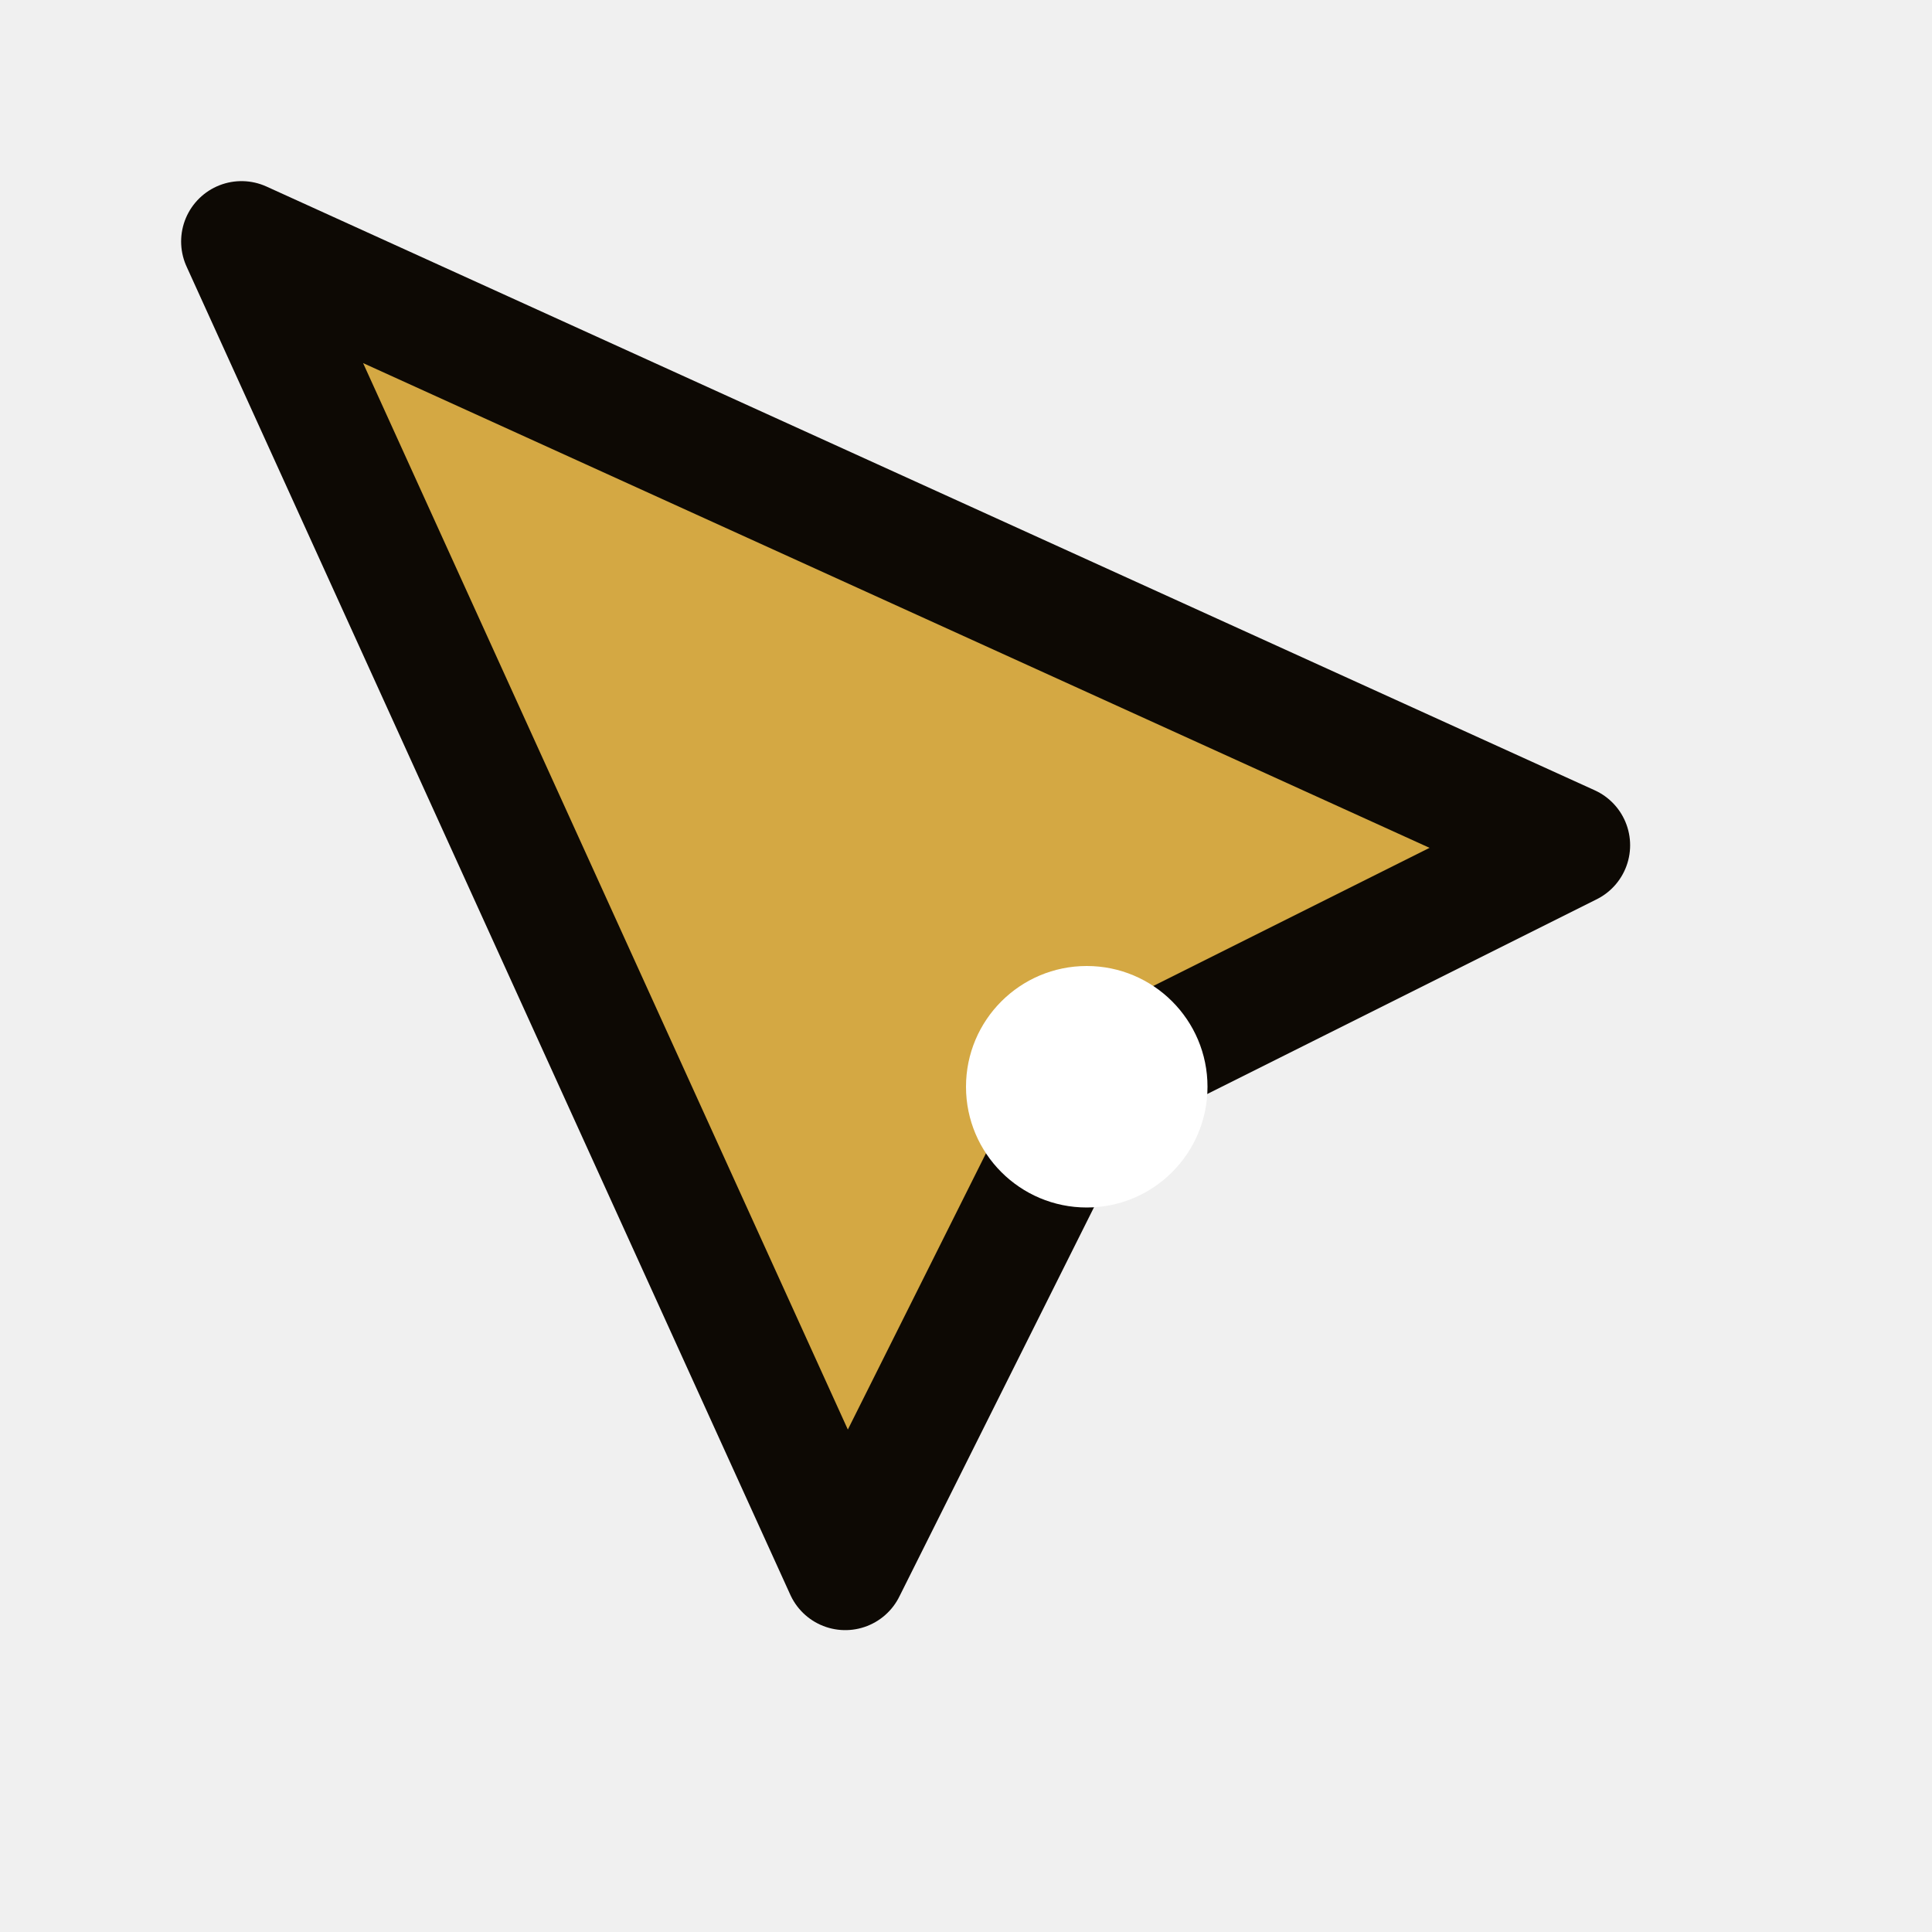
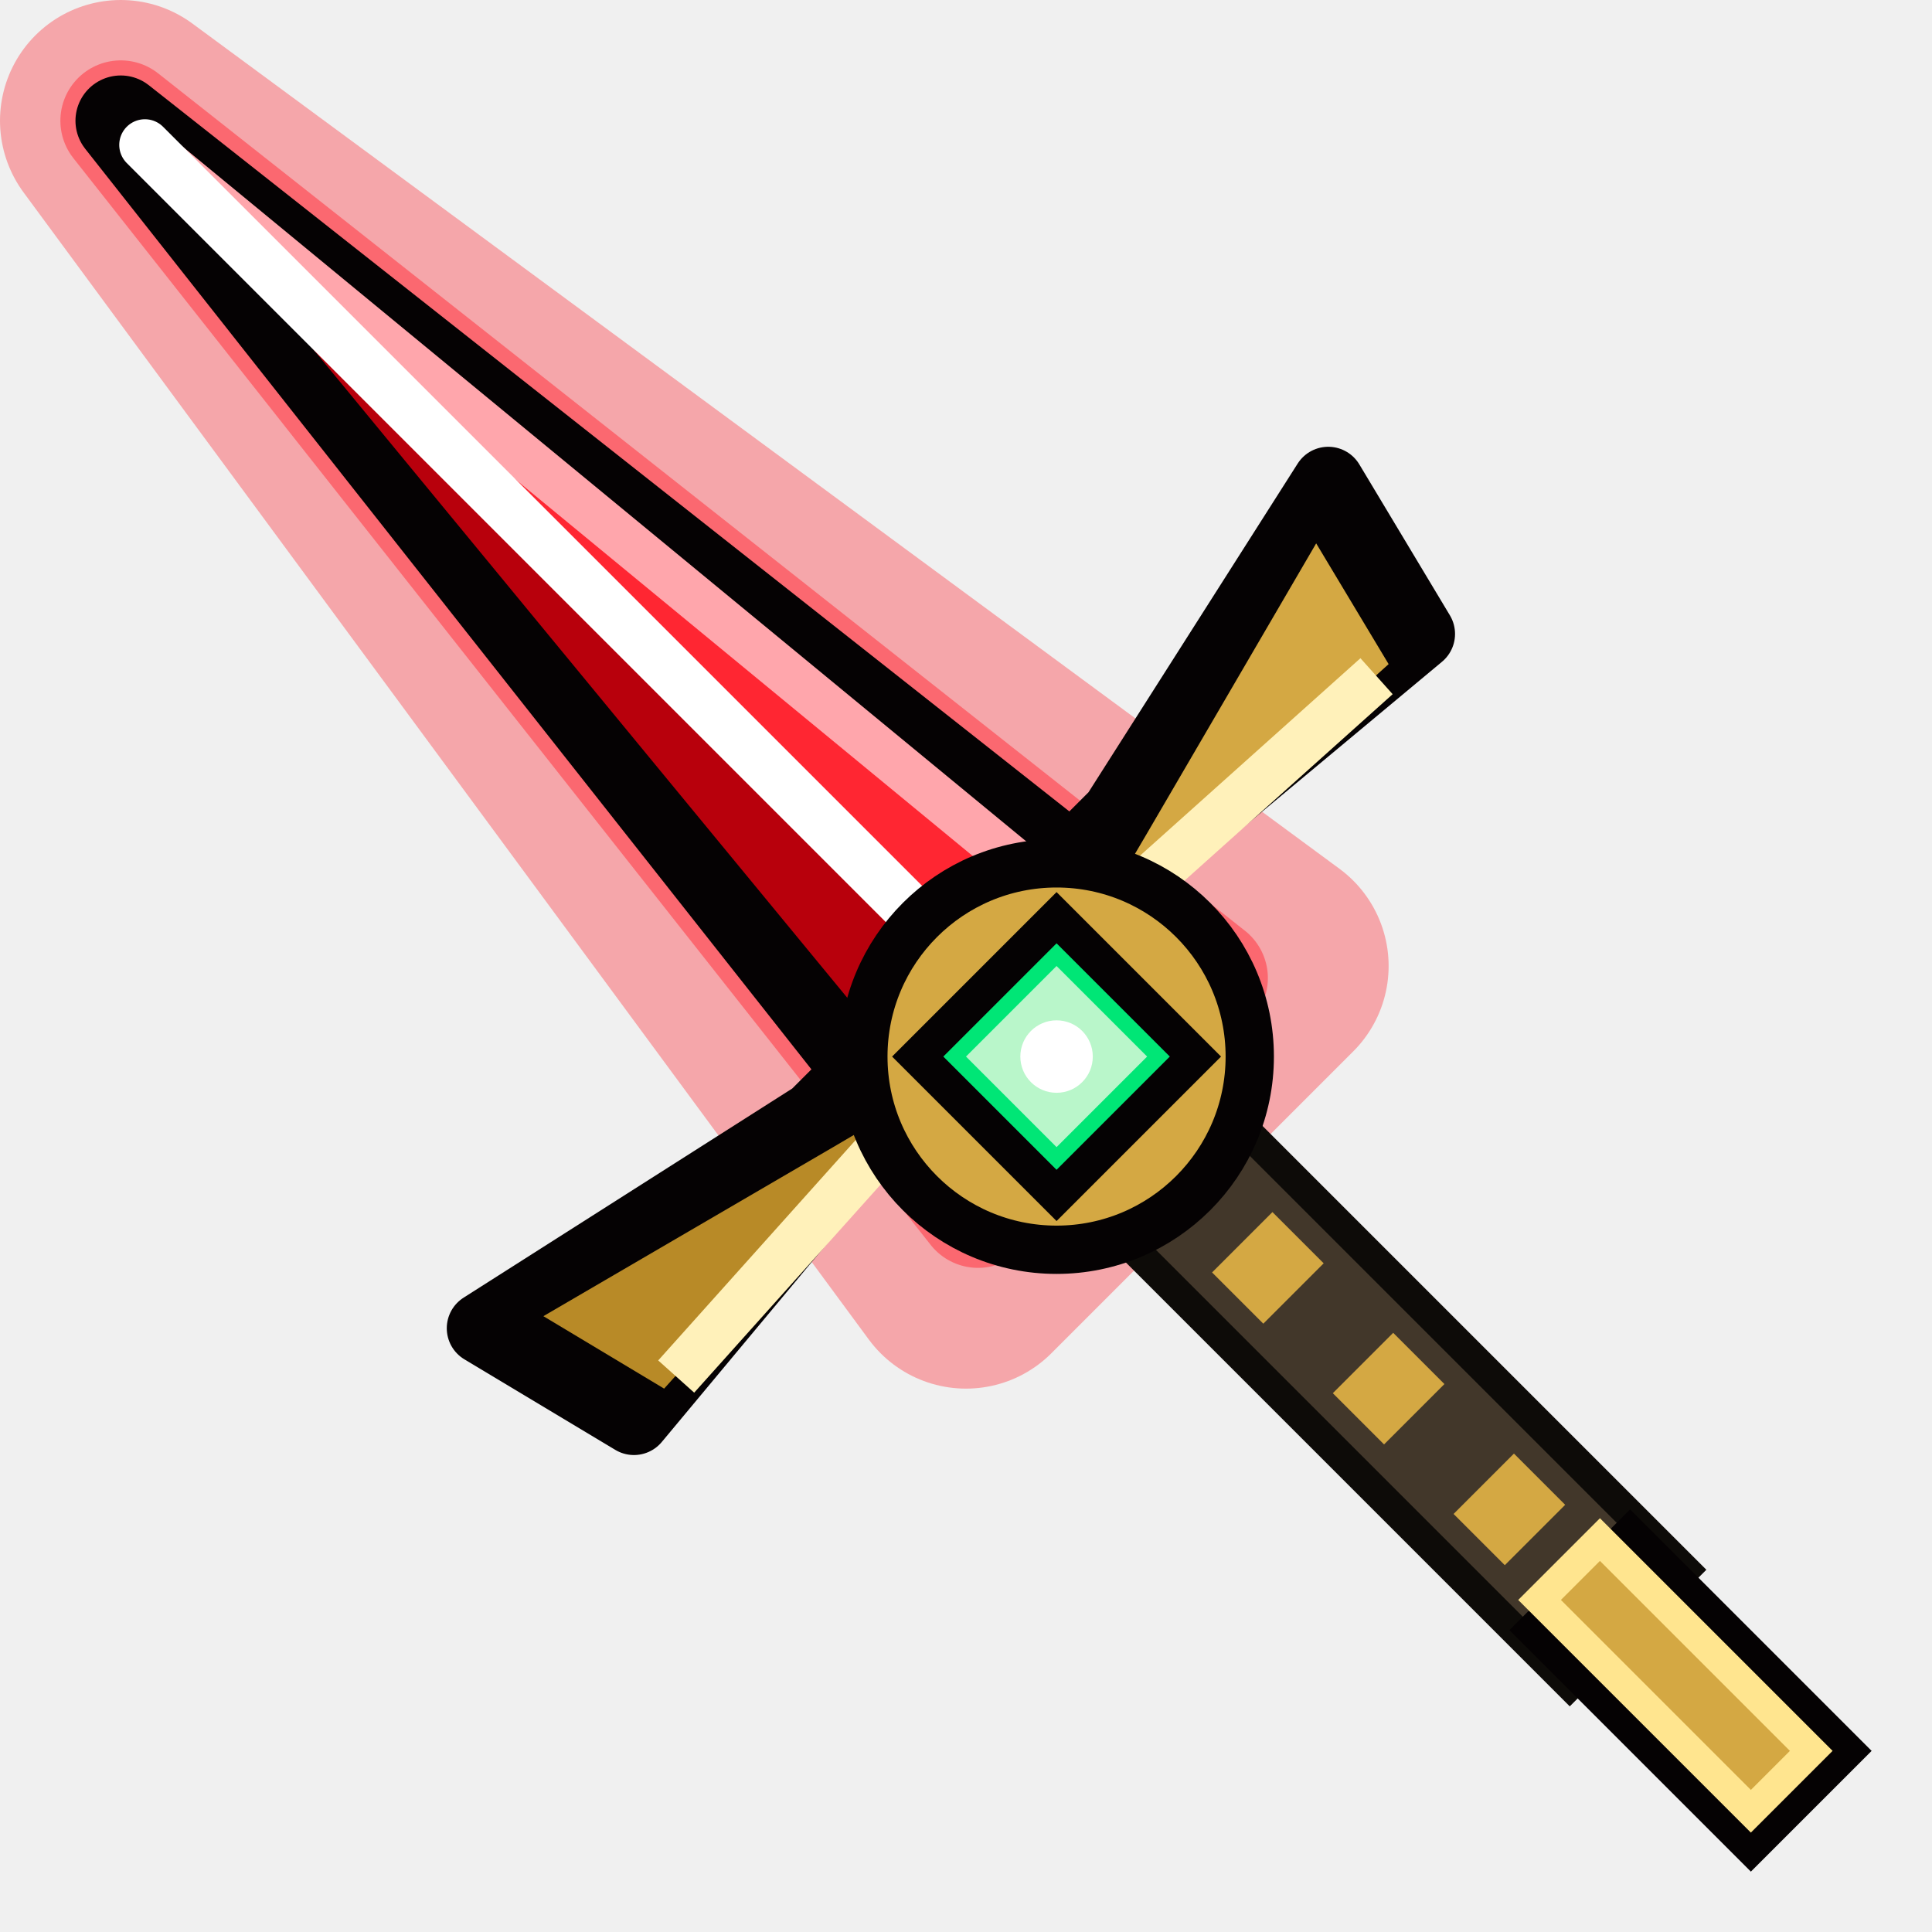
- <svg xmlns="http://www.w3.org/2000/svg" width="24" height="24" viewBox="0 0 24 24" fill="none">
-   <path d="M3 3L10.5 19.5L13.5 13.5L19.5 10.5L3 3Z" fill="#D4A843" stroke="#0D0904" stroke-width="1.5" stroke-linejoin="round" />
-   <circle cx="13.5" cy="13.5" r="1.5" fill="#FFFFFF" />
+ <svg xmlns="http://www.w3.org/2000/svg" width="32" height="32" viewBox="0 0 32 32" fill="none">
+   <path d="M2 2 L20.5 16.5 L16.5 20.5 Z" fill="#FF1E27" fill-opacity="0.25" />
+   <path d="M2 2 L21 16 L16 21 Z" stroke="#FF1E27" stroke-width="4" stroke-linecap="round" stroke-linejoin="round" opacity="0.35" />
+   <path d="M2 2 L20 16.2 L16.2 20 Z" stroke="#FF404A" stroke-width="2" stroke-linecap="round" stroke-linejoin="round" opacity="0.6" />
+   <path d="M2 2 L20 16.2 L18.5 18.5 L16.2 20 Z" fill="#050203" stroke="#050203" stroke-width="1.5" stroke-linejoin="round" />
+   <path d="M2.4 2.4 L19.4 16.4 L18.2 18.2 Z" fill="#FF2632" />
+   <path d="M2.4 2.4 L19.4 16.4" stroke="#FFA6AC" stroke-width="0.75" stroke-linecap="round" />
+   <path d="M2.4 2.4 L18.2 18.2 L16.4 19.4 Z" fill="#B8000C" />
+   <path d="M2.4 2.4 L17.5 17.5" stroke="#FFFFFF" stroke-width="0.85" stroke-linecap="round" />
+   <path d="M18.5 18.5 L26 26" stroke="#0D0B08" stroke-width="3.2" stroke-linecap="square" />
+   <path d="M19.5 19.5 L25.5 25.5" stroke="#42372A" stroke-width="2.2" stroke-linecap="square" />
+   <path d="M20.5 21.5 L21.5 20.5" stroke="#D4A843" stroke-width="1.2" />
+   <path d="M22.5 23.5 L23.5 22.5" stroke="#D4A843" stroke-width="1.2" />
+   <path d="M24.5 25.5 L25.5 24.5" stroke="#D4A843" stroke-width="1.2" />
+   <path d="M25 27 L27 25 L31 29 L29 31 Z" fill="#050203" />
+   <path d="M25.5 26.5 L26.5 25.5 L30 29 L29 30 Z" fill="#D4A843" stroke="#FFE58F" stroke-width="0.5" />
+   <path d="M17.5 15.5 L23.5 10.5 L22 8 L18.5 13.5 L13.5 18.5 L8 22 L10.5 23.5 L15.5 17.5 Z" fill="#050203" stroke="#050203" stroke-width="1.2" stroke-linejoin="round" />
+   <path d="M18 15.5 L23 11 L21.8 9 L19 13.8 Z" fill="#D4A843" />
+   <path d="M18 15.5 L22.8 11.2" stroke="#FFF1BA" stroke-width="0.8" />
+   <path d="M15.5 18 L11 23 L9 21.8 L13.8 19 Z" fill="#B88A27" />
+   <path d="M15.5 18 L11.2 22.8" stroke="#FFF1BA" stroke-width="0.8" />
+   <circle cx="17.5" cy="17.5" r="3.2" fill="#D4A843" stroke="#050203" stroke-width="0.8" />
+   <polygon points="17.5,15.2 19.8,17.5 17.5,19.8 15.2,17.5" fill="#00E676" stroke="#050203" stroke-width="0.6" />
+   <polygon points="17.5,16 19,17.5 17.5,19 16,17.5" fill="#B9F6CA" />
+   <circle cx="17.5" cy="17.5" r="0.6" fill="#FFFFFF" />
</svg>
